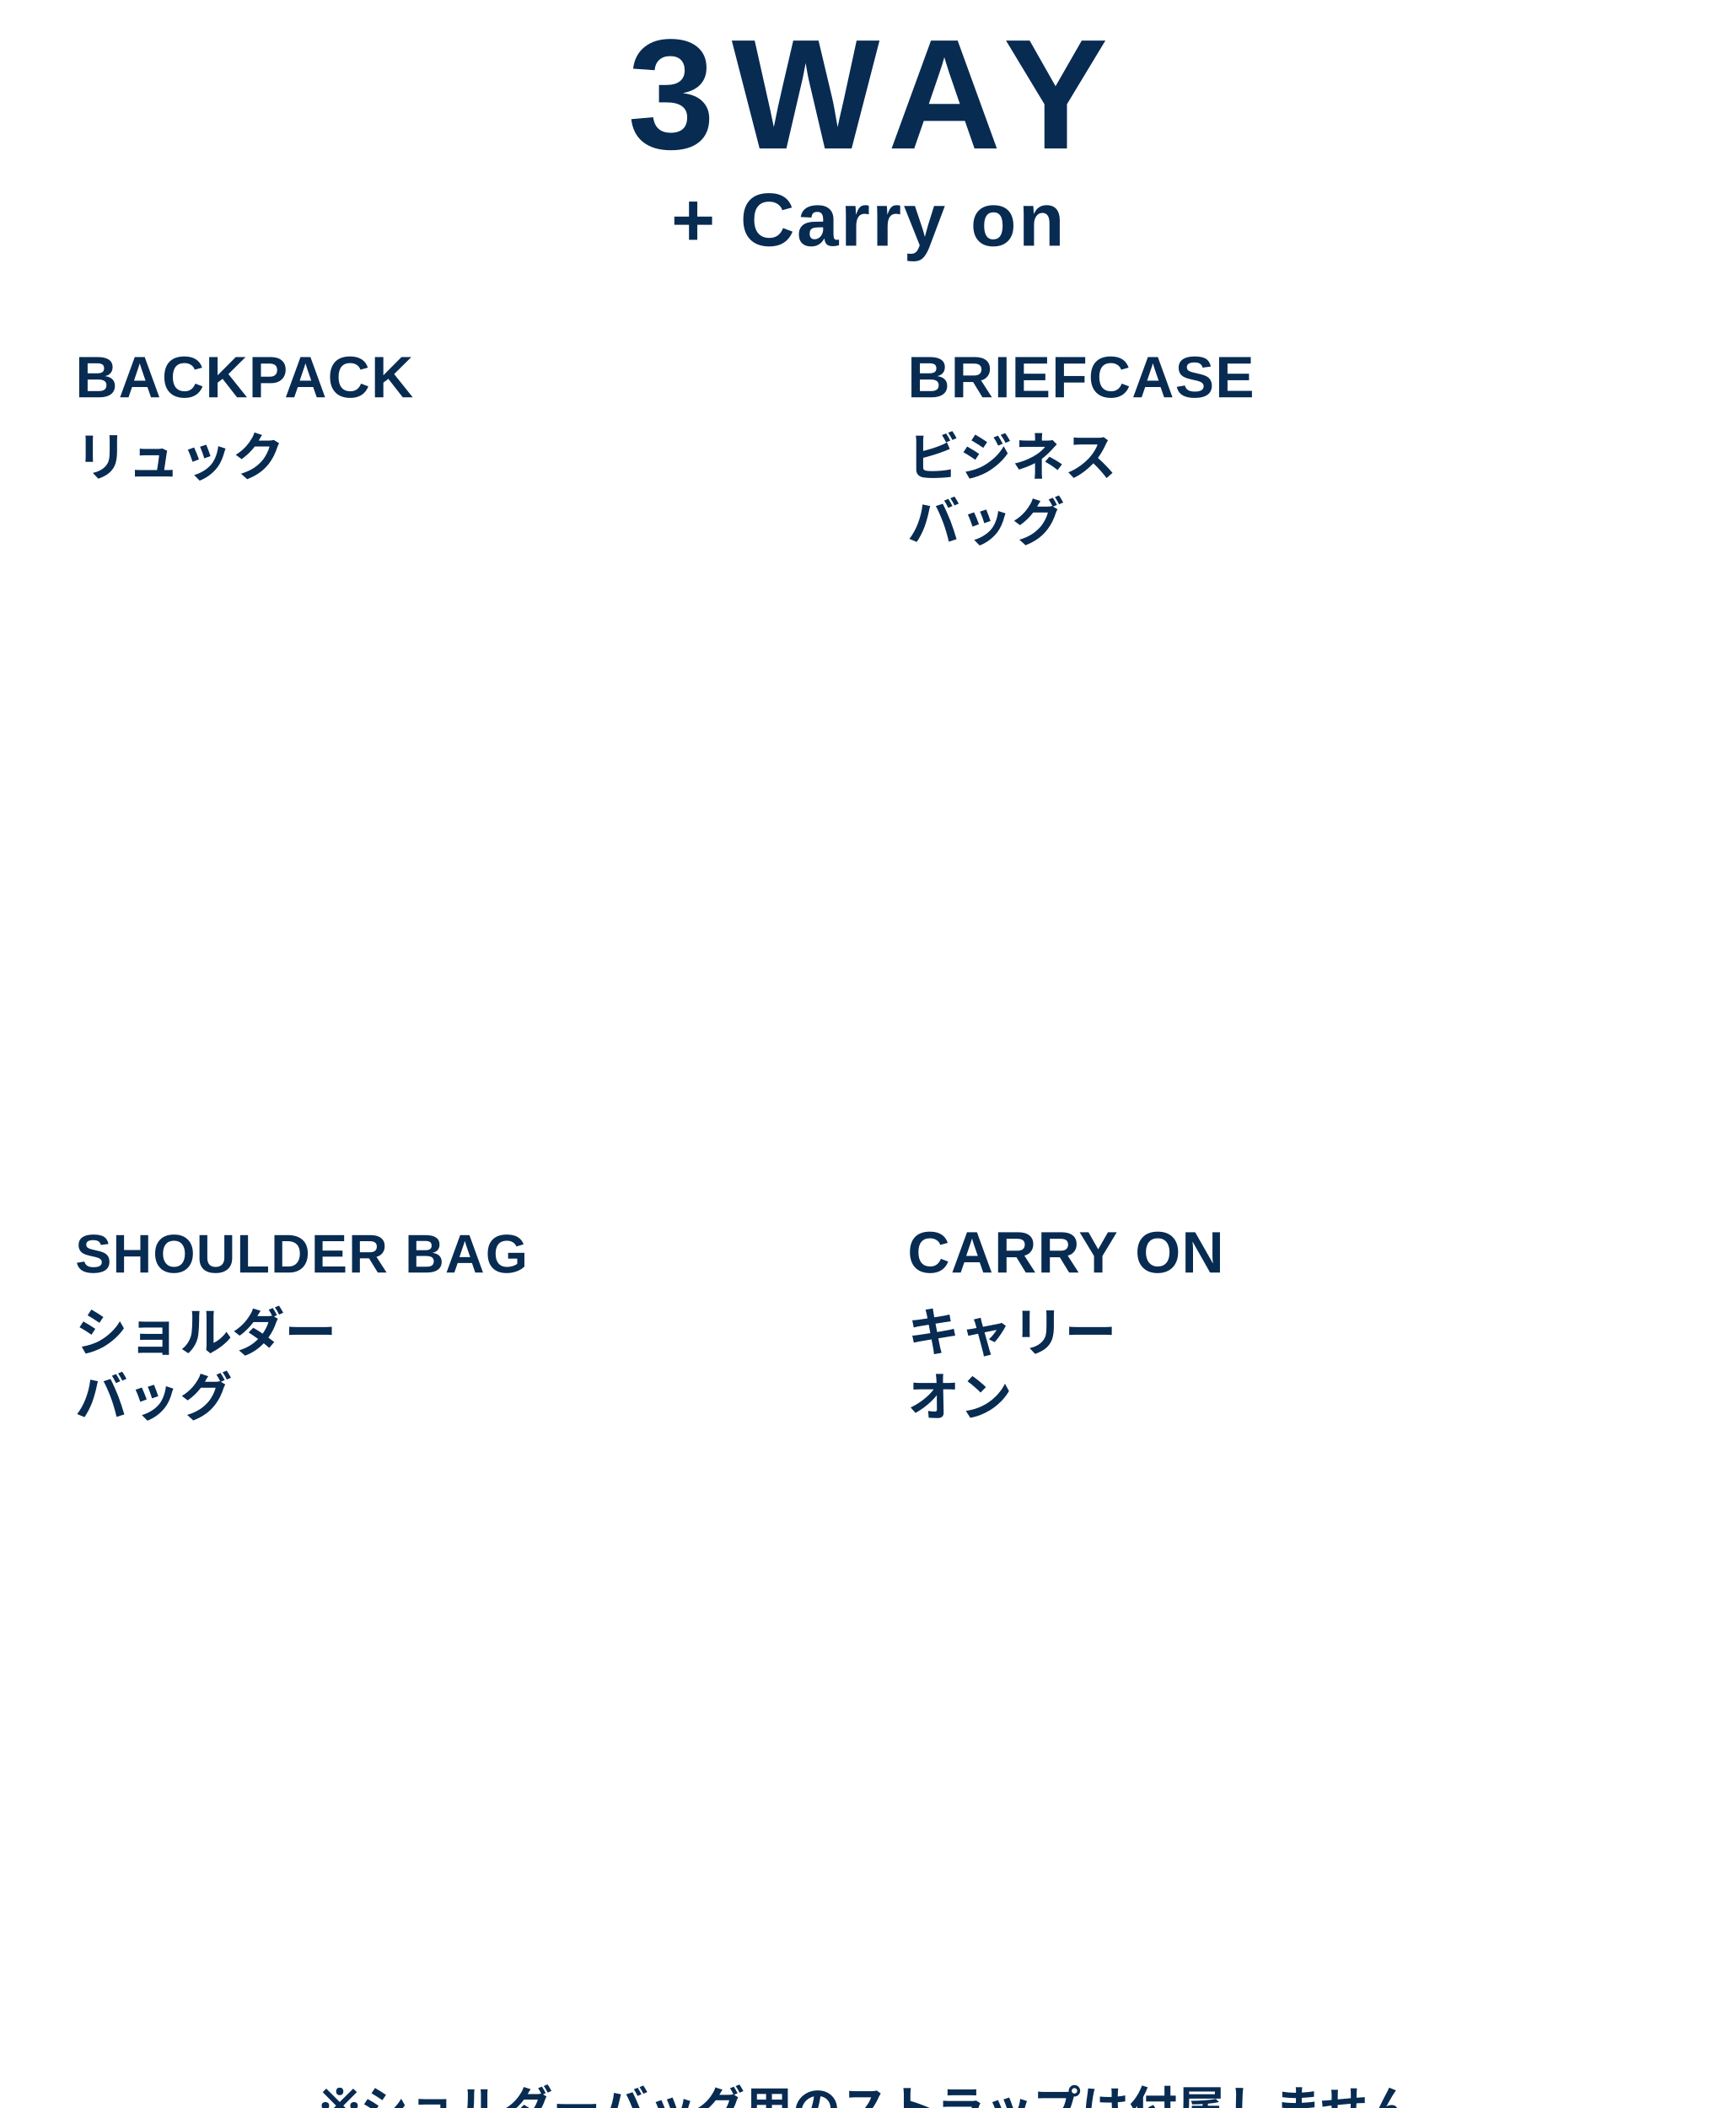
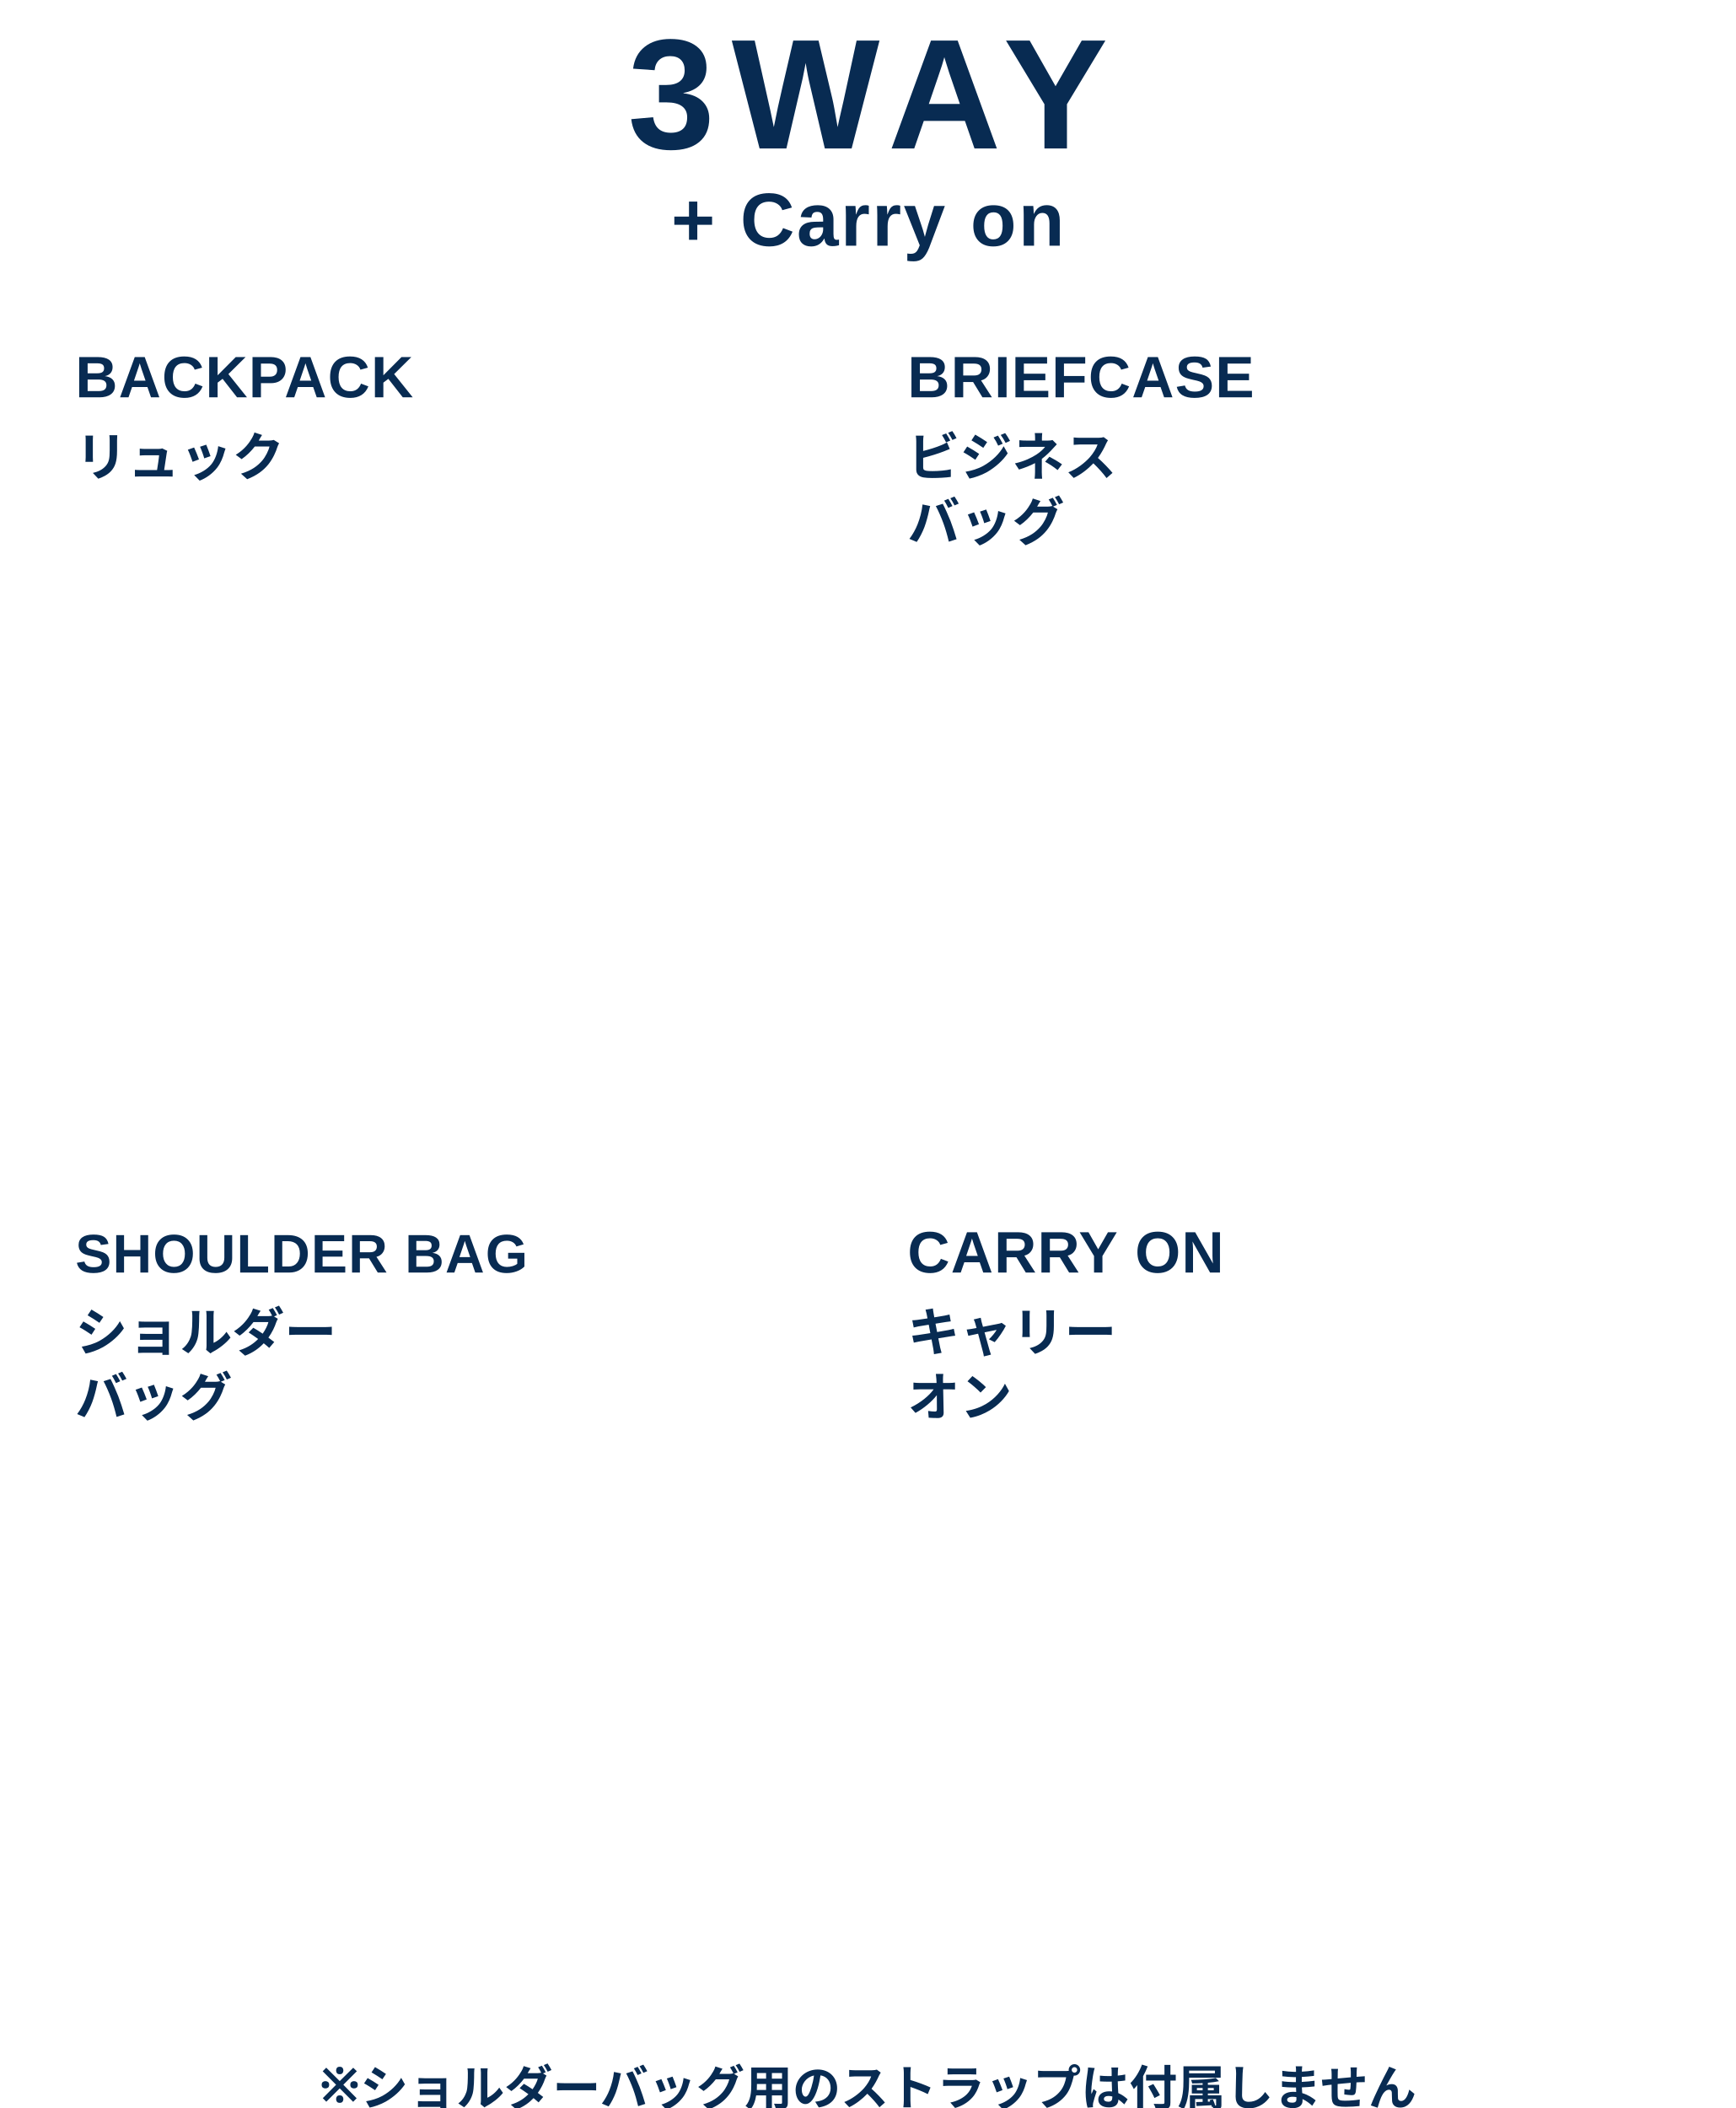
<svg xmlns="http://www.w3.org/2000/svg" viewBox="0 0 1660 2016" role="img" aria-labelledby="title desc">
  <g fill="#082b52" font-family="Arial, 'Noto Sans JP', 'Hiragino Kaku Gothic ProN', 'Yu Gothic', sans-serif">
    <text x="830" y="142" text-anchor="middle" font-size="150" font-weight="800" letter-spacing="16">3WAY</text>
    <text x="830" y="235" text-anchor="middle" font-size="72" font-weight="650" letter-spacing="2">+ Carry on</text>
    <g font-weight="700">
      <text x="72" y="380" font-size="56" letter-spacing="1">BACKPACK</text>
      <text x="72" y="455" font-size="50">リュック</text>
      <text x="868" y="380" font-size="56" letter-spacing="1">BRIEFCASE</text>
      <text x="868" y="455" font-size="50">ビジネス</text>
      <text x="868" y="517" font-size="50">バッグ</text>
      <text x="72" y="1217" font-size="52" letter-spacing="1">SHOULDER BAG</text>
      <text x="72" y="1292" font-size="50">ショルダー</text>
      <text x="72" y="1354" font-size="50">バッグ</text>
      <text x="868" y="1217" font-size="56" letter-spacing="1">CARRY ON</text>
      <text x="868" y="1292" font-size="50">キャリー</text>
      <text x="868" y="1354" font-size="50">オン</text>
    </g>
-     <text x="830" y="2030" text-anchor="middle" font-size="46" font-weight="700">※ショルダーバッグ用のストラップは付属しません</text>
+     <text x="830" y="2010" text-anchor="middle" font-size="46" font-weight="700">※ショルダーバッグ用のストラップは付属しません</text>
  </g>
</svg>
